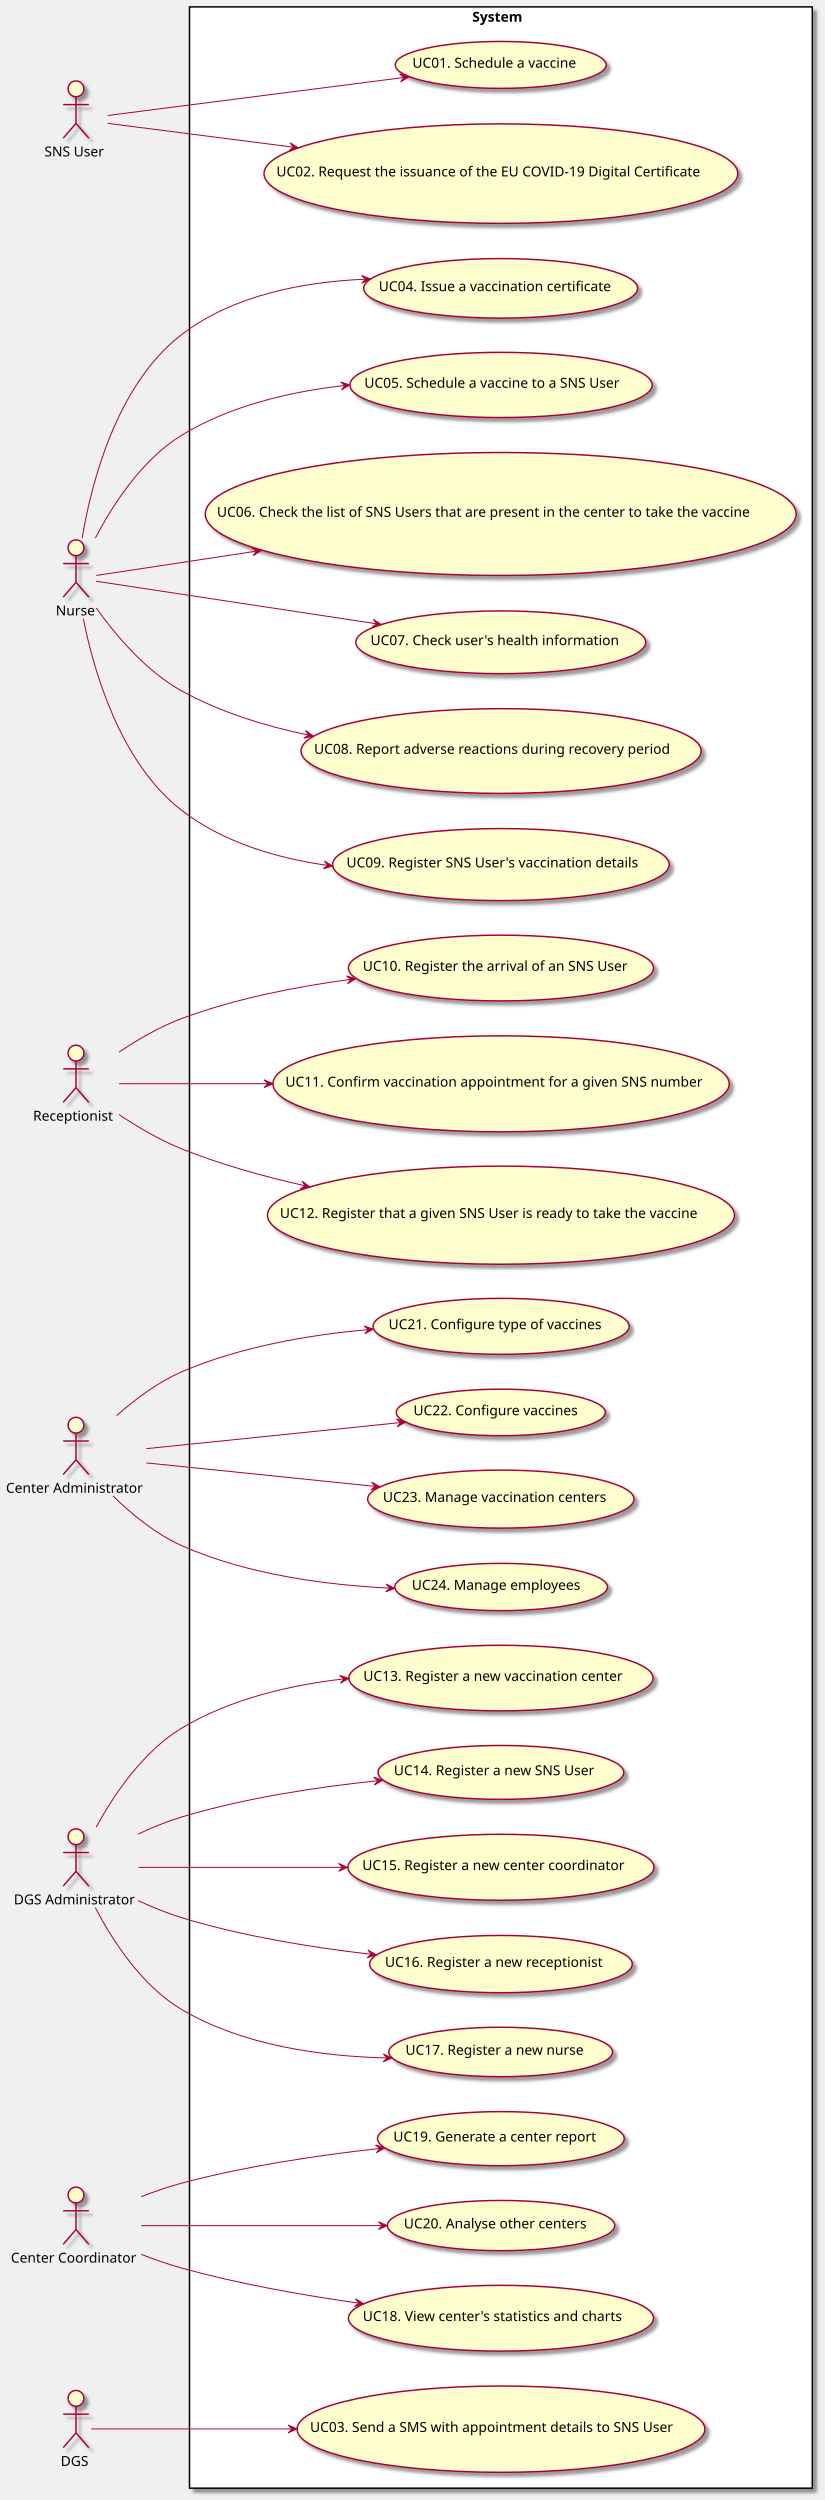
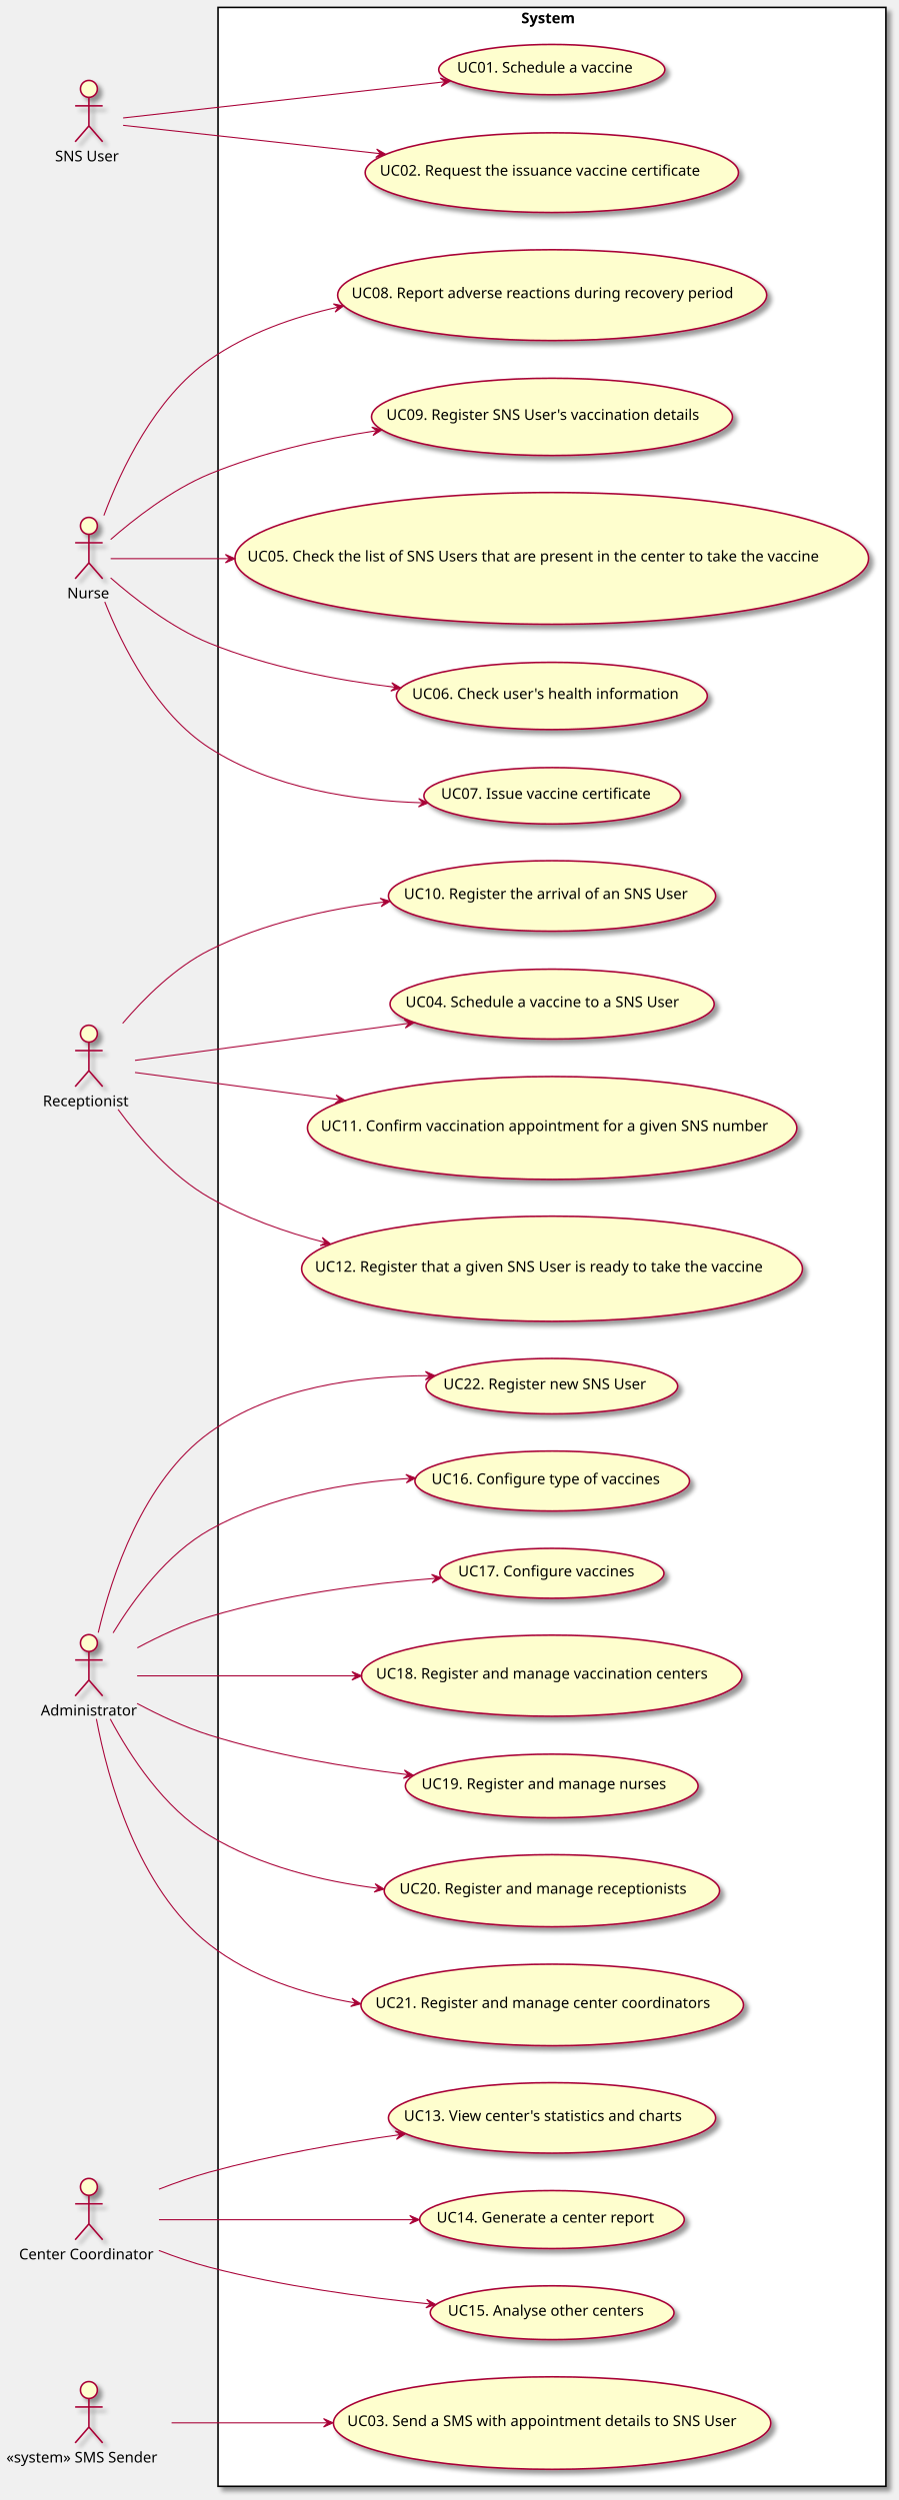
- <svg xmlns="http://www.w3.org/2000/svg" contentScriptType="application/ecmascript" contentStyleType="text/css" height="2533px" preserveAspectRatio="none" style="width:835px;height:2533px;background:#FFFFFF;" version="1.1" viewBox="0 0 835 2533" width="835px" zoomAndPan="magnify">
+ <svg xmlns="http://www.w3.org/2000/svg" contentScriptType="application/ecmascript" contentStyleType="text/css" height="2362px" preserveAspectRatio="none" style="width:849px;height:2362px;background:#FFFFFF;" version="1.1" viewBox="0 0 849 2362" width="849px" zoomAndPan="magnify">
  <defs>
-     <filter height="300%" id="f1qjn4g5yl85qk" width="300%" x="-1" y="-1">
+     <filter height="300%" id="f108m7e7cw5jof" width="300%" x="-1" y="-1">
      <feGaussianBlur result="blurOut" stdDeviation="2.0" />
      <feColorMatrix in="blurOut" result="blurOut2" type="matrix" values="0 0 0 0 0 0 0 0 0 0 0 0 0 0 0 0 0 0 .4 0" />
      <feOffset dx="4.0" dy="4.0" in="blurOut2" result="blurOut3" />
      <feBlend in="SourceGraphic" in2="blurOut3" mode="normal" />
    </filter>
  </defs>
  <g>
-     <rect fill="#FFFFFF" filter="url(#f1qjn4g5yl85qk)" height="2514" style="stroke:#000000;stroke-width:1.5;" width="631" x="192" y="7" />
-     <text fill="#000000" font-family="sans-serif" font-size="14" font-weight="bold" lengthAdjust="spacing" textLength="58" x="478.5" y="21.995">System</text>
-     <ellipse cx="507.328" cy="65.766" fill="#FEFECE" filter="url(#f1qjn4g5yl85qk)" rx="106.828" ry="23.765" style="stroke:#A80036;stroke-width:1.5;" />
-     <text fill="#000000" font-family="sans-serif" font-size="14" lengthAdjust="spacing" textLength="179" x="417.828" y="68.612">UC01. Schedule a vaccine</text>
-     <ellipse cx="507.528" cy="175.906" fill="#FEFECE" filter="url(#f1qjn4g5yl85qk)" rx="240.028" ry="50.406" style="stroke:#A80036;stroke-width:1.5;" />
-     <text fill="#000000" font-family="sans-serif" font-size="14" lengthAdjust="spacing" textLength="455" x="280.028" y="178.752">UC02. Request the issuance of the EU COVID-19 Digital Certificate</text>
-     <ellipse cx="507.618" cy="2461.224" fill="#FEFECE" filter="url(#f1qjn4g5yl85qk)" rx="206.618" ry="43.724" style="stroke:#A80036;stroke-width:1.5;" />
-     <text fill="#000000" font-family="sans-serif" font-size="14" lengthAdjust="spacing" textLength="387" x="314.118" y="2464.07">UC03. Send a SMS with appointment details to SNS User</text>
-     <ellipse cx="507.258" cy="292.152" fill="#FEFECE" filter="url(#f1qjn4g5yl85qk)" rx="138.758" ry="30.152" style="stroke:#A80036;stroke-width:1.5;" />
-     <text fill="#000000" font-family="sans-serif" font-size="14" lengthAdjust="spacing" textLength="247" x="383.758" y="294.998">UC04. Issue a vaccination certificate</text>
-     <ellipse cx="507.634" cy="390.027" fill="#FEFECE" filter="url(#f1qjn4g5yl85qk)" rx="153.134" ry="33.027" style="stroke:#A80036;stroke-width:1.5;" />
-     <text fill="#000000" font-family="sans-serif" font-size="14" lengthAdjust="spacing" textLength="277" x="369.134" y="392.873">UC05. Schedule a vaccine to a SNS User</text>
-     <ellipse cx="507.314" cy="520.763" fill="#FEFECE" filter="url(#f1qjn4g5yl85qk)" rx="299.314" ry="62.263" style="stroke:#A80036;stroke-width:1.5;" />
-     <text fill="#000000" font-family="sans-serif" font-size="14" lengthAdjust="spacing" textLength="575" x="219.814" y="523.61">UC06. Check the list of SNS Users that are present in the center to take the vaccine</text>
-     <ellipse cx="507.389" cy="650.778" fill="#FEFECE" filter="url(#f1qjn4g5yl85qk)" rx="146.889" ry="31.778" style="stroke:#A80036;stroke-width:1.5;" />
-     <text fill="#000000" font-family="sans-serif" font-size="14" lengthAdjust="spacing" textLength="264" x="375.389" y="653.624">UC07. Check user's health information</text>
-     <ellipse cx="507.7" cy="760.94" fill="#FEFECE" filter="url(#f1qjn4g5yl85qk)" rx="202.7" ry="42.94" style="stroke:#A80036;stroke-width:1.5;" />
-     <text fill="#000000" font-family="sans-serif" font-size="14" lengthAdjust="spacing" textLength="379" x="318.2" y="763.787">UC08. Report adverse reactions during recovery period</text>
-     <ellipse cx="507.53" cy="876.006" fill="#FEFECE" filter="url(#f1qjn4g5yl85qk)" rx="170.53" ry="36.506" style="stroke:#A80036;stroke-width:1.5;" />
-     <text fill="#000000" font-family="sans-serif" font-size="14" lengthAdjust="spacing" textLength="313" x="351.03" y="878.853">UC09. Register SNS User's vaccination details</text>
-     <ellipse cx="507.578" cy="980.816" fill="#FEFECE" filter="url(#f1qjn4g5yl85qk)" rx="154.578" ry="33.316" style="stroke:#A80036;stroke-width:1.5;" />
-     <text fill="#000000" font-family="sans-serif" font-size="14" lengthAdjust="spacing" textLength="280" x="367.578" y="983.662">UC10. Register the arrival of an SNS User</text>
-     <ellipse cx="507.667" cy="1098.133" fill="#FEFECE" filter="url(#f1qjn4g5yl85qk)" rx="231.167" ry="48.633" style="stroke:#A80036;stroke-width:1.5;" />
-     <text fill="#000000" font-family="sans-serif" font-size="14" lengthAdjust="spacing" textLength="437" x="289.167" y="1100.98">UC11. Confirm vaccination appointment for a given SNS number</text>
-     <ellipse cx="507.581" cy="1231.216" fill="#FEFECE" filter="url(#f1qjn4g5yl85qk)" rx="236.581" ry="49.716" style="stroke:#A80036;stroke-width:1.5;" />
-     <text fill="#000000" font-family="sans-serif" font-size="14" lengthAdjust="spacing" textLength="448" x="283.581" y="1234.063">UC12. Register that a given SNS User is ready to take the vaccine</text>
-     <ellipse cx="507.597" cy="1700.219" fill="#FEFECE" filter="url(#f1qjn4g5yl85qk)" rx="154.097" ry="33.219" style="stroke:#A80036;stroke-width:1.5;" />
-     <text fill="#000000" font-family="sans-serif" font-size="14" lengthAdjust="spacing" textLength="279" x="368.097" y="1703.066">UC13. Register a new vaccination center</text>
-     <ellipse cx="507.533" cy="1795.806" fill="#FEFECE" filter="url(#f1qjn4g5yl85qk)" rx="124.533" ry="27.306" style="stroke:#A80036;stroke-width:1.5;" />
-     <text fill="#000000" font-family="sans-serif" font-size="14" lengthAdjust="spacing" textLength="217" x="399.033" y="1798.653">UC14. Register a new SNS User</text>
-     <ellipse cx="507.56" cy="1891.912" fill="#FEFECE" filter="url(#f1qjn4g5yl85qk)" rx="155.06" ry="33.412" style="stroke:#A80036;stroke-width:1.5;" />
-     <text fill="#000000" font-family="sans-serif" font-size="14" lengthAdjust="spacing" textLength="281" x="367.06" y="1894.759">UC15. Register a new center coordinator</text>
-     <ellipse cx="507.547" cy="1990.009" fill="#FEFECE" filter="url(#f1qjn4g5yl85qk)" rx="133.047" ry="29.009" style="stroke:#A80036;stroke-width:1.5;" />
-     <text fill="#000000" font-family="sans-serif" font-size="14" lengthAdjust="spacing" textLength="235" x="390.047" y="1992.856">UC16. Register a new receptionist</text>
-     <ellipse cx="507.3" cy="2079.06" fill="#FEFECE" filter="url(#f1qjn4g5yl85qk)" rx="113.3" ry="25.06" style="stroke:#A80036;stroke-width:1.5;" />
-     <text fill="#000000" font-family="sans-serif" font-size="14" lengthAdjust="spacing" textLength="193" x="410.8" y="2081.907">UC17. Register a new nurse</text>
-     <ellipse cx="507.578" cy="2348.816" fill="#FEFECE" filter="url(#f1qjn4g5yl85qk)" rx="154.578" ry="33.316" style="stroke:#A80036;stroke-width:1.5;" />
-     <text fill="#000000" font-family="sans-serif" font-size="14" lengthAdjust="spacing" textLength="280" x="367.578" y="2351.662">UC18. View center's statistics and charts</text>
-     <ellipse cx="507.504" cy="2166.901" fill="#FEFECE" filter="url(#f1qjn4g5yl85qk)" rx="125.004" ry="27.401" style="stroke:#A80036;stroke-width:1.5;" />
-     <text fill="#000000" font-family="sans-serif" font-size="14" lengthAdjust="spacing" textLength="218" x="398.504" y="2169.747">UC19. Generate a center report</text>
-     <ellipse cx="507.661" cy="2254.932" fill="#FEFECE" filter="url(#f1qjn4g5yl85qk)" rx="115.161" ry="25.432" style="stroke:#A80036;stroke-width:1.5;" />
-     <text fill="#000000" font-family="sans-serif" font-size="14" lengthAdjust="spacing" textLength="197" x="409.161" y="2257.779">UC20. Analyse other centers</text>
-     <ellipse cx="507.728" cy="1343.846" fill="#FEFECE" filter="url(#f1qjn4g5yl85qk)" rx="129.728" ry="28.346" style="stroke:#A80036;stroke-width:1.5;" />
-     <text fill="#000000" font-family="sans-serif" font-size="14" lengthAdjust="spacing" textLength="228" x="393.728" y="1346.692">UC21. Configure type of vaccines</text>
-     <ellipse cx="507.409" cy="1431.082" fill="#FEFECE" filter="url(#f1qjn4g5yl85qk)" rx="105.909" ry="23.582" style="stroke:#A80036;stroke-width:1.5;" />
-     <text fill="#000000" font-family="sans-serif" font-size="14" lengthAdjust="spacing" textLength="177" x="418.909" y="1433.928">UC22. Configure vaccines</text>
-     <ellipse cx="507.448" cy="1518.889" fill="#FEFECE" filter="url(#f1qjn4g5yl85qk)" rx="134.948" ry="29.39" style="stroke:#A80036;stroke-width:1.5;" />
-     <text fill="#000000" font-family="sans-serif" font-size="14" lengthAdjust="spacing" textLength="239" x="387.948" y="1521.736">UC23. Manage vaccination centers</text>
-     <ellipse cx="507.748" cy="1607.95" fill="#FEFECE" filter="url(#f1qjn4g5yl85qk)" rx="107.748" ry="23.95" style="stroke:#A80036;stroke-width:1.5;" />
-     <text fill="#000000" font-family="sans-serif" font-size="14" lengthAdjust="spacing" textLength="181" x="417.248" y="1610.796">UC24. Manage employees</text>
-     <ellipse cx="77" cy="90" fill="#FEFECE" filter="url(#f1qjn4g5yl85qk)" rx="8" ry="8" style="stroke:#A80036;stroke-width:1.5;" />
-     <path d="M77,98 L77,125 M64,106 L90,106 M77,125 L64,140 M77,125 L90,140 " fill="none" filter="url(#f1qjn4g5yl85qk)" style="stroke:#A80036;stroke-width:1.5;" />
-     <text fill="#000000" font-family="sans-serif" font-size="14" lengthAdjust="spacing" textLength="64" x="45" y="158.495">SNS User</text>
-     <ellipse cx="77" cy="555" fill="#FEFECE" filter="url(#f1qjn4g5yl85qk)" rx="8" ry="8" style="stroke:#A80036;stroke-width:1.5;" />
-     <path d="M77,563 L77,590 M64,571 L90,571 M77,590 L64,605 M77,590 L90,605 " fill="none" filter="url(#f1qjn4g5yl85qk)" style="stroke:#A80036;stroke-width:1.5;" />
-     <text fill="#000000" font-family="sans-serif" font-size="14" lengthAdjust="spacing" textLength="41" x="56.5" y="623.495">Nurse</text>
-     <ellipse cx="77" cy="1067" fill="#FEFECE" filter="url(#f1qjn4g5yl85qk)" rx="8" ry="8" style="stroke:#A80036;stroke-width:1.5;" />
-     <path d="M77,1075 L77,1102 M64,1083 L90,1083 M77,1102 L64,1117 M77,1102 L90,1117 " fill="none" filter="url(#f1qjn4g5yl85qk)" style="stroke:#A80036;stroke-width:1.5;" />
-     <text fill="#000000" font-family="sans-serif" font-size="14" lengthAdjust="spacing" textLength="87" x="33.5" y="1135.495">Receptionist</text>
-     <ellipse cx="77" cy="1444" fill="#FEFECE" filter="url(#f1qjn4g5yl85qk)" rx="8" ry="8" style="stroke:#A80036;stroke-width:1.5;" />
-     <path d="M77,1452 L77,1479 M64,1460 L90,1460 M77,1479 L64,1494 M77,1479 L90,1494 " fill="none" filter="url(#f1qjn4g5yl85qk)" style="stroke:#A80036;stroke-width:1.5;" />
-     <text fill="#000000" font-family="sans-serif" font-size="14" lengthAdjust="spacing" textLength="142" x="6" y="1512.495">Center Administrator</text>
-     <ellipse cx="77" cy="1861" fill="#FEFECE" filter="url(#f1qjn4g5yl85qk)" rx="8" ry="8" style="stroke:#A80036;stroke-width:1.5;" />
-     <path d="M77,1869 L77,1896 M64,1877 L90,1877 M77,1896 L64,1911 M77,1896 L90,1911 " fill="none" filter="url(#f1qjn4g5yl85qk)" style="stroke:#A80036;stroke-width:1.5;" />
-     <text fill="#000000" font-family="sans-serif" font-size="14" lengthAdjust="spacing" textLength="126" x="14" y="1929.495">DGS Administrator</text>
-     <ellipse cx="77" cy="2224" fill="#FEFECE" filter="url(#f1qjn4g5yl85qk)" rx="8" ry="8" style="stroke:#A80036;stroke-width:1.5;" />
-     <path d="M77,2232 L77,2259 M64,2240 L90,2240 M77,2259 L64,2274 M77,2259 L90,2274 " fill="none" filter="url(#f1qjn4g5yl85qk)" style="stroke:#A80036;stroke-width:1.5;" />
-     <text fill="#000000" font-family="sans-serif" font-size="14" lengthAdjust="spacing" textLength="132" x="11" y="2292.495">Center Coordinator</text>
-     <ellipse cx="77" cy="2430" fill="#FEFECE" filter="url(#f1qjn4g5yl85qk)" rx="8" ry="8" style="stroke:#A80036;stroke-width:1.5;" />
-     <path d="M77,2438 L77,2465 M64,2446 L90,2446 M77,2465 L64,2480 M77,2465 L90,2480 " fill="none" filter="url(#f1qjn4g5yl85qk)" style="stroke:#A80036;stroke-width:1.5;" />
-     <text fill="#000000" font-family="sans-serif" font-size="14" lengthAdjust="spacing" textLength="31" x="61.5" y="2498.495">DGS</text>
-     <path d="M109.16,117 C171.31,109.02 312.98,90.84 409.23,78.49 " fill="none" id="user-to-UC01" style="stroke:#A80036;stroke-width:1.0;" />
-     <polygon fill="#A80036" points="414.35,77.83,404.918,74.994,409.39,78.459,405.925,82.93,414.35,77.83" style="stroke:#A80036;stroke-width:1.0;" />
-     <path d="M109.16,125 C149.6,130.19 223.69,139.7 297.03,149.11 " fill="none" id="user-to-UC02" style="stroke:#A80036;stroke-width:1.0;" />
-     <polygon fill="#A80036" points="302.31,149.79,293.885,144.69,297.35,149.161,292.878,152.626,302.31,149.79" style="stroke:#A80036;stroke-width:1.0;" />
-     <path d="M92.5,2461 C125.76,2461 211.18,2461 295.85,2461 " fill="none" id="dgs-to-UC03" style="stroke:#A80036;stroke-width:1.0;" />
-     <polygon fill="#A80036" points="300.91,2461,291.91,2457,295.91,2461,291.91,2465,300.91,2461" style="stroke:#A80036;stroke-width:1.0;" />
-     <path d="M83.18,545.28 C92.61,489.25 118.13,389.6 184,339 C236.26,298.85 307.73,285.51 370.1,282.89 " fill="none" id="nurse-to-UC04" style="stroke:#A80036;stroke-width:1.0;" />
-     <polygon fill="#A80036" points="375.34,282.69,366.198,279.027,370.343,282.876,366.495,287.021,375.34,282.69" style="stroke:#A80036;stroke-width:1.0;" />
-     <path d="M96.59,545.22 C114.16,511.58 143.81,465.54 184,441 C233.08,411.03 293.89,396.81 349.45,390.55 " fill="none" id="nurse-to-UC05" style="stroke:#A80036;stroke-width:1.0;" />
-     <polygon fill="#A80036" points="354.46,390.01,345.079,387.011,349.49,390.553,345.947,394.963,354.46,390.01" style="stroke:#A80036;stroke-width:1.0;" />
-     <path d="M97.53,583.04 C128.32,578.37 191.69,568.75 259.54,558.46 " fill="none" id="nurse-to-UC06" style="stroke:#A80036;stroke-width:1.0;" />
-     <polygon fill="#A80036" points="264.85,557.66,255.348,555.069,259.908,558.417,256.559,562.977,264.85,557.66" style="stroke:#A80036;stroke-width:1.0;" />
-     <path d="M97.53,588.96 C146.95,596.46 280.29,616.69 381.39,632.02 " fill="none" id="nurse-to-UC07" style="stroke:#A80036;stroke-width:1.0;" />
-     <polygon fill="#A80036" points="386.48,632.79,378.174,627.497,381.536,632.047,376.986,635.408,386.48,632.79" style="stroke:#A80036;stroke-width:1.0;" />
-     <path d="M97.54,616.04 C116.4,642.48 147.44,679.82 184,700 C223.03,721.54 268.32,735.62 312.41,744.77 " fill="none" id="nurse-to-UC08" style="stroke:#A80036;stroke-width:1.0;" />
-     <polygon fill="#A80036" points="317.5,745.81,309.482,740.091,312.601,744.81,307.882,747.93,317.5,745.81" style="stroke:#A80036;stroke-width:1.0;" />
-     <path d="M84.42,626.85 C95.1,680.35 121.85,772.97 184,821 C225.9,853.39 280.06,869.48 332,876.85 " fill="none" id="nurse-to-UC09" style="stroke:#A80036;stroke-width:1.0;" />
-     <polygon fill="#A80036" points="337.01,877.53,328.643,872.335,332.057,876.845,327.547,880.259,337.01,877.53" style="stroke:#A80036;stroke-width:1.0;" />
-     <path d="M120.56,1066.04 C139.15,1053.57 161.76,1040.29 184,1032 C238.14,1011.82 300.29,999.62 355.49,992.25 " fill="none" id="recept-to-UC10" style="stroke:#A80036;stroke-width:1.0;" />
-     <polygon fill="#A80036" points="360.47,991.6,351.022,988.817,355.513,992.257,352.074,996.748,360.47,991.6" style="stroke:#A80036;stroke-width:1.0;" />
-     <path d="M120.65,1098 C157.28,1098 213.22,1098 271.23,1098 " fill="none" id="recept-to-UC11" style="stroke:#A80036;stroke-width:1.0;" />
-     <polygon fill="#A80036" points="276.49,1098,267.49,1094,271.49,1098,267.49,1102,276.49,1098" style="stroke:#A80036;stroke-width:1.0;" />
-     <path d="M120.5,1129.27 C139.18,1141.7 161.86,1155.14 184,1164 C223.28,1179.73 266.8,1191.96 308.82,1201.41 " fill="none" id="recept-to-UC12" style="stroke:#A80036;stroke-width:1.0;" />
-     <polygon fill="#A80036" points="313.93,1202.55,306.012,1196.693,309.049,1201.465,304.277,1204.502,313.93,1202.55" style="stroke:#A80036;stroke-width:1.0;" />
-     <path d="M97.4,1851.35 C115.21,1818.72 144.77,1774.6 184,1751 C232.92,1721.58 293.26,1707.41 348.47,1701.05 " fill="none" id="dgsadmin-to-UC13" style="stroke:#A80036;stroke-width:1.0;" />
-     <polygon fill="#A80036" points="353.45,1700.5,344.06,1697.527,348.481,1701.057,344.952,1705.477,353.45,1700.5" style="stroke:#A80036;stroke-width:1.0;" />
-     <path d="M140.05,1858.21 C154.17,1851.64 169.34,1845.43 184,1841 C248.08,1821.63 321.89,1810.55 382.71,1804.24 " fill="none" id="dgsadmin-to-UC14" style="stroke:#A80036;stroke-width:1.0;" />
-     <polygon fill="#A80036" points="387.81,1803.72,378.447,1800.665,382.836,1804.233,379.268,1808.622,387.81,1803.72" style="stroke:#A80036;stroke-width:1.0;" />
-     <path d="M140.31,1892 C194.37,1892 275.02,1892 346.89,1892 " fill="none" id="dgsadmin-to-UC15" style="stroke:#A80036;stroke-width:1.0;" />
-     <polygon fill="#A80036" points="352.05,1892,343.05,1888,347.05,1892,343.05,1896,352.05,1892" style="stroke:#A80036;stroke-width:1.0;" />
-     <path d="M140.07,1925.72 C154.19,1932.29 169.35,1938.52 184,1943 C245.84,1961.9 316.74,1973.29 376.29,1980.11 " fill="none" id="dgsadmin-to-UC16" style="stroke:#A80036;stroke-width:1.0;" />
-     <polygon fill="#A80036" points="381.28,1980.68,372.783,1975.7,376.311,1980.122,371.89,1983.65,381.28,1980.68" style="stroke:#A80036;stroke-width:1.0;" />
-     <path d="M96.51,1932.75 C114.03,1966.32 143.66,2012.13 184,2036 C246.3,2072.87 327.05,2083.6 392.16,2085.12 " fill="none" id="dgsadmin-to-UC17" style="stroke:#A80036;stroke-width:1.0;" />
-     <polygon fill="#A80036" points="397.22,2085.22,388.302,2081.04,392.221,2085.12,388.142,2089.039,397.22,2085.22" style="stroke:#A80036;stroke-width:1.0;" />
-     <path d="M143.06,2284.11 C156.41,2289.31 170.51,2294.25 184,2298 C241.79,2314.06 306.9,2325.56 363.4,2333.52 " fill="none" id="coordinator-to-UC18" style="stroke:#A80036;stroke-width:1.0;" />
-     <polygon fill="#A80036" points="368.5,2334.23,360.15,2329.008,363.549,2333.529,359.028,2336.928,368.5,2334.23" style="stroke:#A80036;stroke-width:1.0;" />
-     <path d="M143.01,2225.7 C156.36,2220.52 170.48,2215.63 184,2212 C249.19,2194.52 323.72,2183.55 384.7,2176.83 " fill="none" id="coordinator-to-UC19" style="stroke:#A80036;stroke-width:1.0;" />
-     <polygon fill="#A80036" points="389.81,2176.27,380.429,2173.271,384.839,2176.813,381.297,2181.223,389.81,2176.27" style="stroke:#A80036;stroke-width:1.0;" />
-     <path d="M143.08,2255 C207.68,2255 308.21,2255 387.18,2255 " fill="none" id="coordinator-to-UC20" style="stroke:#A80036;stroke-width:1.0;" />
-     <polygon fill="#A80036" points="392.35,2255,383.35,2251,387.35,2255,383.35,2259,392.35,2255" style="stroke:#A80036;stroke-width:1.0;" />
-     <path d="M118.12,1434.32 C136.65,1417.93 159.87,1400.45 184,1390 C243.06,1364.42 313.34,1352.49 373.19,1347.13 " fill="none" id="cadmin-to-UC21" style="stroke:#A80036;stroke-width:1.0;" />
-     <polygon fill="#A80036" points="378.22,1346.69,368.901,1343.502,373.24,1347.132,369.609,1351.471,378.22,1346.69" style="stroke:#A80036;stroke-width:1.0;" />
-     <path d="M148.28,1467.78 C218.33,1460.59 326.59,1449.47 405.77,1441.34 " fill="none" id="cadmin-to-UC22" style="stroke:#A80036;stroke-width:1.0;" />
-     <polygon fill="#A80036" points="410.94,1440.81,401.585,1437.731,405.965,1441.31,402.385,1445.691,410.94,1440.81" style="stroke:#A80036;stroke-width:1.0;" />
-     <path d="M148.28,1482.22 C210.88,1488.64 304.01,1498.21 379.62,1505.97 " fill="none" id="cadmin-to-UC23" style="stroke:#A80036;stroke-width:1.0;" />
-     <polygon fill="#A80036" points="385.03,1506.53,376.489,1501.625,380.057,1506.015,375.666,1509.583,385.03,1506.53" style="stroke:#A80036;stroke-width:1.0;" />
-     <path d="M114.41,1515.66 C133.3,1534.1 157.86,1554.34 184,1566 C249.96,1595.41 330.51,1605.92 394.61,1609.07 " fill="none" id="cadmin-to-UC24" style="stroke:#A80036;stroke-width:1.0;" />
-     <polygon fill="#A80036" points="399.98,1609.32,391.173,1604.912,394.985,1609.091,390.806,1612.904,399.98,1609.32" style="stroke:#A80036;stroke-width:1.0;" />
+     <rect fill="#FFFFFF" filter="url(#f108m7e7cw5jof)" height="2343" style="stroke:#000000;stroke-width:1.5;" width="631" x="206" y="7" />
+     <text fill="#000000" font-family="sans-serif" font-size="14" font-weight="bold" lengthAdjust="spacing" textLength="58" x="492.5" y="21.995">System</text>
+     <ellipse cx="521.328" cy="65.766" fill="#FEFECE" filter="url(#f108m7e7cw5jof)" rx="106.828" ry="23.765" style="stroke:#A80036;stroke-width:1.5;" />
+     <text fill="#000000" font-family="sans-serif" font-size="14" lengthAdjust="spacing" textLength="179" x="431.828" y="68.612">UC01. Schedule a vaccine</text>
+     <ellipse cx="521.356" cy="163.171" fill="#FEFECE" filter="url(#f108m7e7cw5jof)" rx="176.356" ry="37.671" style="stroke:#A80036;stroke-width:1.5;" />
+     <text fill="#000000" font-family="sans-serif" font-size="14" lengthAdjust="spacing" textLength="325" x="358.856" y="166.018">UC02. Request the issuance vaccine certificate</text>
+     <ellipse cx="521.618" cy="2290.224" fill="#FEFECE" filter="url(#f108m7e7cw5jof)" rx="206.618" ry="43.724" style="stroke:#A80036;stroke-width:1.5;" />
+     <text fill="#000000" font-family="sans-serif" font-size="14" lengthAdjust="spacing" textLength="387" x="328.118" y="2293.07">UC03. Send a SMS with appointment details to SNS User</text>
+     <ellipse cx="521.634" cy="949.027" fill="#FEFECE" filter="url(#f108m7e7cw5jof)" rx="153.134" ry="33.027" style="stroke:#A80036;stroke-width:1.5;" />
+     <text fill="#000000" font-family="sans-serif" font-size="14" lengthAdjust="spacing" textLength="277" x="383.134" y="951.874">UC04. Schedule a vaccine to a SNS User</text>
+     <ellipse cx="521.314" cy="527.763" fill="#FEFECE" filter="url(#f108m7e7cw5jof)" rx="299.314" ry="62.263" style="stroke:#A80036;stroke-width:1.5;" />
+     <text fill="#000000" font-family="sans-serif" font-size="14" lengthAdjust="spacing" textLength="575" x="233.814" y="530.61">UC05. Check the list of SNS Users that are present in the center to take the vaccine</text>
+     <ellipse cx="521.389" cy="657.778" fill="#FEFECE" filter="url(#f108m7e7cw5jof)" rx="146.889" ry="31.778" style="stroke:#A80036;stroke-width:1.5;" />
+     <text fill="#000000" font-family="sans-serif" font-size="14" lengthAdjust="spacing" textLength="264" x="389.389" y="660.624">UC06. Check user's health information</text>
+     <ellipse cx="521.741" cy="752.148" fill="#FEFECE" filter="url(#f108m7e7cw5jof)" rx="121.241" ry="26.648" style="stroke:#A80036;stroke-width:1.5;" />
+     <text fill="#000000" font-family="sans-serif" font-size="14" lengthAdjust="spacing" textLength="210" x="416.741" y="754.995">UC07. Issue vaccine certificate</text>
+     <ellipse cx="521.7" cy="278.94" fill="#FEFECE" filter="url(#f108m7e7cw5jof)" rx="202.7" ry="42.94" style="stroke:#A80036;stroke-width:1.5;" />
+     <text fill="#000000" font-family="sans-serif" font-size="14" lengthAdjust="spacing" textLength="379" x="332.2" y="281.787">UC08. Report adverse reactions during recovery period</text>
+     <ellipse cx="521.53" cy="394.006" fill="#FEFECE" filter="url(#f108m7e7cw5jof)" rx="170.53" ry="36.506" style="stroke:#A80036;stroke-width:1.5;" />
+     <text fill="#000000" font-family="sans-serif" font-size="14" lengthAdjust="spacing" textLength="313" x="365.03" y="396.853">UC09. Register SNS User's vaccination details</text>
+     <ellipse cx="521.578" cy="846.816" fill="#FEFECE" filter="url(#f108m7e7cw5jof)" rx="154.578" ry="33.316" style="stroke:#A80036;stroke-width:1.5;" />
+     <text fill="#000000" font-family="sans-serif" font-size="14" lengthAdjust="spacing" textLength="280" x="381.578" y="849.662">UC10. Register the arrival of an SNS User</text>
+     <ellipse cx="521.667" cy="1066.133" fill="#FEFECE" filter="url(#f108m7e7cw5jof)" rx="231.167" ry="48.633" style="stroke:#A80036;stroke-width:1.5;" />
+     <text fill="#000000" font-family="sans-serif" font-size="14" lengthAdjust="spacing" textLength="437" x="303.167" y="1068.98">UC11. Confirm vaccination appointment for a given SNS number</text>
+     <ellipse cx="521.581" cy="1199.216" fill="#FEFECE" filter="url(#f108m7e7cw5jof)" rx="236.581" ry="49.716" style="stroke:#A80036;stroke-width:1.5;" />
+     <text fill="#000000" font-family="sans-serif" font-size="14" lengthAdjust="spacing" textLength="448" x="297.581" y="1202.063">UC12. Register that a given SNS User is ready to take the vaccine</text>
+     <ellipse cx="521.578" cy="2001.816" fill="#FEFECE" filter="url(#f108m7e7cw5jof)" rx="154.578" ry="33.316" style="stroke:#A80036;stroke-width:1.5;" />
+     <text fill="#000000" font-family="sans-serif" font-size="14" lengthAdjust="spacing" textLength="280" x="381.578" y="2004.662">UC13. View center's statistics and charts</text>
+     <ellipse cx="521.504" cy="2097.901" fill="#FEFECE" filter="url(#f108m7e7cw5jof)" rx="125.004" ry="27.401" style="stroke:#A80036;stroke-width:1.5;" />
+     <text fill="#000000" font-family="sans-serif" font-size="14" lengthAdjust="spacing" textLength="218" x="412.504" y="2100.747">UC14. Generate a center report</text>
+     <ellipse cx="521.661" cy="2185.932" fill="#FEFECE" filter="url(#f108m7e7cw5jof)" rx="115.161" ry="25.432" style="stroke:#A80036;stroke-width:1.5;" />
+     <text fill="#000000" font-family="sans-serif" font-size="14" lengthAdjust="spacing" textLength="197" x="423.161" y="2188.779">UC15. Analyse other centers</text>
+     <ellipse cx="521.728" cy="1399.846" fill="#FEFECE" filter="url(#f108m7e7cw5jof)" rx="129.728" ry="28.346" style="stroke:#A80036;stroke-width:1.5;" />
+     <text fill="#000000" font-family="sans-serif" font-size="14" lengthAdjust="spacing" textLength="228" x="407.728" y="1402.692">UC16. Configure type of vaccines</text>
+     <ellipse cx="521.409" cy="1487.082" fill="#FEFECE" filter="url(#f108m7e7cw5jof)" rx="105.909" ry="23.582" style="stroke:#A80036;stroke-width:1.5;" />
+     <text fill="#000000" font-family="sans-serif" font-size="14" lengthAdjust="spacing" textLength="177" x="432.909" y="1489.928">UC17. Configure vaccines</text>
+     <ellipse cx="521.26" cy="1583.852" fill="#FEFECE" filter="url(#f108m7e7cw5jof)" rx="179.76" ry="38.352" style="stroke:#A80036;stroke-width:1.5;" />
+     <text fill="#000000" font-family="sans-serif" font-size="14" lengthAdjust="spacing" textLength="332" x="355.26" y="1586.699">UC18. Register and manage vaccination centers</text>
+     <ellipse cx="521.281" cy="1688.056" fill="#FEFECE" filter="url(#f108m7e7cw5jof)" rx="138.281" ry="30.056" style="stroke:#A80036;stroke-width:1.5;" />
+     <text fill="#000000" font-family="sans-serif" font-size="14" lengthAdjust="spacing" textLength="246" x="398.281" y="1690.903">UC19. Register and manage nurses</text>
+     <ellipse cx="521.435" cy="1787.087" fill="#FEFECE" filter="url(#f108m7e7cw5jof)" rx="158.435" ry="34.087" style="stroke:#A80036;stroke-width:1.5;" />
+     <text fill="#000000" font-family="sans-serif" font-size="14" lengthAdjust="spacing" textLength="288" x="377.435" y="1789.934">UC20. Register and manage receptionists</text>
+     <ellipse cx="521.733" cy="1895.046" fill="#FEFECE" filter="url(#f108m7e7cw5jof)" rx="180.733" ry="38.547" style="stroke:#A80036;stroke-width:1.5;" />
+     <text fill="#000000" font-family="sans-serif" font-size="14" lengthAdjust="spacing" textLength="334" x="354.733" y="1897.893">UC21. Register and manage center coordinators</text>
+     <ellipse cx="521.397" cy="1310.179" fill="#FEFECE" filter="url(#f108m7e7cw5jof)" rx="118.897" ry="26.18" style="stroke:#A80036;stroke-width:1.5;" />
+     <text fill="#000000" font-family="sans-serif" font-size="14" lengthAdjust="spacing" textLength="205" x="418.897" y="1313.026">UC22. Register new SNS User</text>
+     <ellipse cx="84" cy="84" fill="#FEFECE" filter="url(#f108m7e7cw5jof)" rx="8" ry="8" style="stroke:#A80036;stroke-width:1.5;" />
+     <path d="M84,92 L84,119 M71,100 L97,100 M84,119 L71,134 M84,119 L97,134 " fill="none" filter="url(#f108m7e7cw5jof)" style="stroke:#A80036;stroke-width:1.5;" />
+     <text fill="#000000" font-family="sans-serif" font-size="14" lengthAdjust="spacing" textLength="64" x="52" y="152.495">SNS User</text>
+     <ellipse cx="84" cy="497" fill="#FEFECE" filter="url(#f108m7e7cw5jof)" rx="8" ry="8" style="stroke:#A80036;stroke-width:1.5;" />
+     <path d="M84,505 L84,532 M71,513 L97,513 M84,532 L71,547 M84,532 L97,547 " fill="none" filter="url(#f108m7e7cw5jof)" style="stroke:#A80036;stroke-width:1.5;" />
+     <text fill="#000000" font-family="sans-serif" font-size="14" lengthAdjust="spacing" textLength="41" x="63.5" y="565.495">Nurse</text>
+     <ellipse cx="84" cy="977" fill="#FEFECE" filter="url(#f108m7e7cw5jof)" rx="8" ry="8" style="stroke:#A80036;stroke-width:1.5;" />
+     <path d="M84,985 L84,1012 M71,993 L97,993 M84,1012 L71,1027 M84,1012 L97,1027 " fill="none" filter="url(#f108m7e7cw5jof)" style="stroke:#A80036;stroke-width:1.5;" />
+     <text fill="#000000" font-family="sans-serif" font-size="14" lengthAdjust="spacing" textLength="87" x="40.5" y="1045.495">Receptionist</text>
+     <ellipse cx="84" cy="1553" fill="#FEFECE" filter="url(#f108m7e7cw5jof)" rx="8" ry="8" style="stroke:#A80036;stroke-width:1.5;" />
+     <path d="M84,1561 L84,1588 M71,1569 L97,1569 M84,1588 L71,1603 M84,1588 L97,1603 " fill="none" filter="url(#f108m7e7cw5jof)" style="stroke:#A80036;stroke-width:1.5;" />
+     <text fill="#000000" font-family="sans-serif" font-size="14" lengthAdjust="spacing" textLength="91" x="38.5" y="1621.495">Administrator</text>
+     <ellipse cx="84" cy="2067" fill="#FEFECE" filter="url(#f108m7e7cw5jof)" rx="8" ry="8" style="stroke:#A80036;stroke-width:1.5;" />
+     <path d="M84,2075 L84,2102 M71,2083 L97,2083 M84,2102 L71,2117 M84,2102 L97,2117 " fill="none" filter="url(#f108m7e7cw5jof)" style="stroke:#A80036;stroke-width:1.5;" />
+     <text fill="#000000" font-family="sans-serif" font-size="14" lengthAdjust="spacing" textLength="132" x="18" y="2135.495">Center Coordinator</text>
+     <ellipse cx="84" cy="2259" fill="#FEFECE" filter="url(#f108m7e7cw5jof)" rx="8" ry="8" style="stroke:#A80036;stroke-width:1.5;" />
+     <path d="M84,2267 L84,2294 M71,2275 L97,2275 M84,2294 L71,2309 M84,2294 L97,2309 " fill="none" filter="url(#f108m7e7cw5jof)" style="stroke:#A80036;stroke-width:1.5;" />
+     <text fill="#000000" font-family="sans-serif" font-size="14" lengthAdjust="spacing" textLength="156" x="6" y="2327.495">«system» SMS Sender</text>
+     <path d="M116.32,111.48 C178.97,104.43 322.12,88.32 420.09,77.3 " fill="none" id="user-to-UC01" style="stroke:#A80036;stroke-width:1.0;" />
+     <polygon fill="#A80036" points="425.31,76.71,415.921,73.737,420.341,77.267,416.812,81.688,425.31,76.71" style="stroke:#A80036;stroke-width:1.0;" />
+     <path d="M116.32,118.45 C166.9,124.03 269.94,135.38 359.32,145.24 " fill="none" id="user-to-UC02" style="stroke:#A80036;stroke-width:1.0;" />
+     <polygon fill="#A80036" points="364.38,145.79,355.869,140.834,359.41,145.246,354.998,148.786,364.38,145.79" style="stroke:#A80036;stroke-width:1.0;" />
+     <path d="M162.11,2290 C203.52,2290 256.81,2290 309.56,2290 " fill="none" id="dgs-to-UC03" style="stroke:#A80036;stroke-width:1.0;" />
+     <polygon fill="#A80036" points="314.66,2290,305.66,2286,309.66,2290,305.66,2294,314.66,2290" style="stroke:#A80036;stroke-width:1.0;" />
+     <path d="M127.55,1002.24 C187,994.18 297.58,979.2 386.33,967.18 " fill="none" id="recept-to-UC04" style="stroke:#A80036;stroke-width:1.0;" />
+     <polygon fill="#A80036" points="391.34,966.5,381.885,963.744,386.385,967.171,382.958,971.672,391.34,966.5" style="stroke:#A80036;stroke-width:1.0;" />
+     <path d="M104.56,528 C127.59,528 168.84,528 216.7,528 " fill="none" id="nurse-to-UC05" style="stroke:#A80036;stroke-width:1.0;" />
+     <polygon fill="#A80036" points="221.95,528,212.95,524,216.95,528,212.95,532,221.95,528" style="stroke:#A80036;stroke-width:1.0;" />
+     <path d="M104.53,546.18 C125.8,564.88 161.69,593.29 198,608 C253.05,630.3 317.1,642.73 373.54,649.62 " fill="none" id="nurse-to-UC06" style="stroke:#A80036;stroke-width:1.0;" />
+     <polygon fill="#A80036" points="378.63,650.23,370.161,645.202,373.664,649.643,369.223,653.146,378.63,650.23" style="stroke:#A80036;stroke-width:1.0;" />
+     <path d="M98.98,568.84 C115.62,610.83 147.67,674.51 198,707 C257.14,745.17 335.04,756.86 399.46,758.79 " fill="none" id="nurse-to-UC07" style="stroke:#A80036;stroke-width:1.0;" />
+     <polygon fill="#A80036" points="404.46,758.92,395.566,754.69,399.462,758.792,395.36,762.687,404.46,758.92" style="stroke:#A80036;stroke-width:1.0;" />
+     <path d="M98.14,487.23 C114.4,443.63 146.44,375.91 198,340 C233.68,315.15 276.75,299.7 319.62,290.24 " fill="none" id="nurse-to-UC08" style="stroke:#A80036;stroke-width:1.0;" />
+     <polygon fill="#A80036" points="324.58,289.18,314.938,287.174,319.693,290.237,316.63,294.993,324.58,289.18" style="stroke:#A80036;stroke-width:1.0;" />
+     <path d="M104.56,509.91 C125.87,491.28 161.78,462.93 198,448 C247.32,427.67 303.88,414.99 355.73,407.08 " fill="none" id="nurse-to-UC09" style="stroke:#A80036;stroke-width:1.0;" />
+     <polygon fill="#A80036" points="360.73,406.33,351.236,403.712,355.786,407.073,352.424,411.623,360.73,406.33" style="stroke:#A80036;stroke-width:1.0;" />
+     <path d="M115.88,967.24 C136.43,943.14 165.57,914.25 198,898 C248.57,872.67 308.71,859.33 363.29,852.5 " fill="none" id="recept-to-UC10" style="stroke:#A80036;stroke-width:1.0;" />
+     <polygon fill="#A80036" points="368.55,851.85,359.127,848.984,363.588,852.463,360.108,856.923,368.55,851.85" style="stroke:#A80036;stroke-width:1.0;" />
+     <path d="M127.55,1013.67 C172.96,1019.71 248.21,1029.74 320.77,1039.4 " fill="none" id="recept-to-UC11" style="stroke:#A80036;stroke-width:1.0;" />
+     <polygon fill="#A80036" points="325.99,1040.09,317.594,1034.942,321.033,1039.433,316.542,1042.873,325.99,1040.09" style="stroke:#A80036;stroke-width:1.0;" />
+     <path d="M111.54,1048.57 C131.89,1076.36 162.45,1111.73 198,1132 C231.28,1150.98 269.22,1164.61 307.12,1174.4 " fill="none" id="recept-to-UC12" style="stroke:#A80036;stroke-width:1.0;" />
+     <polygon fill="#A80036" points="312.22,1175.69,304.48,1169.6,307.373,1174.46,302.513,1177.354,312.22,1175.69" style="stroke:#A80036;stroke-width:1.0;" />
+     <path d="M150.18,2069.19 C165.64,2063.17 182.22,2057.33 198,2053 C255.97,2037.09 321.25,2025.61 377.85,2017.62 " fill="none" id="coordinator-to-UC13" style="stroke:#A80036;stroke-width:1.0;" />
+     <polygon fill="#A80036" points="382.95,2016.9,373.479,2014.198,377.999,2017.599,374.598,2022.119,382.95,2016.9" style="stroke:#A80036;stroke-width:1.0;" />
+     <path d="M150.2,2098 C213.59,2098 311.63,2098 390.92,2098 " fill="none" id="coordinator-to-UC14" style="stroke:#A80036;stroke-width:1.0;" />
+     <polygon fill="#A80036" points="396.11,2098,387.11,2094,391.11,2098,387.11,2102,396.11,2098" style="stroke:#A80036;stroke-width:1.0;" />
+     <path d="M150.11,2127.09 C165.56,2133.1 182.17,2138.86 198,2143 C266.04,2160.79 344.17,2171.45 406.49,2177.7 " fill="none" id="coordinator-to-UC15" style="stroke:#A80036;stroke-width:1.0;" />
+     <polygon fill="#A80036" points="411.71,2178.22,403.154,2173.342,406.735,2177.721,402.356,2181.302,411.71,2178.22" style="stroke:#A80036;stroke-width:1.0;" />
+     <path d="M106.85,1543.38 C126.33,1511.4 157.94,1468.58 198,1446 C255.03,1413.86 326.42,1401.38 387.52,1397.35 " fill="none" id="admin-to-UC16" style="stroke:#A80036;stroke-width:1.0;" />
+     <polygon fill="#A80036" points="392.65,1397.03,383.416,1393.604,387.66,1397.345,383.92,1401.588,392.65,1397.03" style="stroke:#A80036;stroke-width:1.0;" />
+     <path d="M129.76,1557.51 C149.96,1546.69 174.52,1535.09 198,1528 C267.37,1507.05 348.28,1496.8 411.7,1491.79 " fill="none" id="admin-to-UC17" style="stroke:#A80036;stroke-width:1.0;" />
+     <polygon fill="#A80036" points="417.01,1491.38,407.728,1488.086,412.025,1491.766,408.345,1496.062,417.01,1491.38" style="stroke:#A80036;stroke-width:1.0;" />
+     <path d="M129.56,1584 C178.51,1584 260.31,1584 336.48,1584 " fill="none" id="admin-to-UC18" style="stroke:#A80036;stroke-width:1.0;" />
+     <polygon fill="#A80036" points="341.49,1584,332.49,1580,336.49,1584,332.49,1588,341.49,1584" style="stroke:#A80036;stroke-width:1.0;" />
+     <path d="M129.56,1610.11 C149.83,1620.92 174.5,1632.63 198,1640 C258.03,1658.83 326.73,1670.36 385.25,1677.37 " fill="none" id="admin-to-UC19" style="stroke:#A80036;stroke-width:1.0;" />
+     <polygon fill="#A80036" points="390.52,1678,382.05,1672.974,385.554,1677.415,381.114,1680.919,390.52,1678" style="stroke:#A80036;stroke-width:1.0;" />
+     <path d="M104.16,1624.72 C122.94,1659.88 155,1708.98 198,1735 C245.48,1763.72 303.77,1778.09 357.68,1784.87 " fill="none" id="admin-to-UC20" style="stroke:#A80036;stroke-width:1.0;" />
+     <polygon fill="#A80036" points="362.88,1785.51,354.424,1780.46,357.916,1784.911,353.466,1788.403,362.88,1785.51" style="stroke:#A80036;stroke-width:1.0;" />
+     <path d="M91.05,1624.67 C101.81,1681.81 129.94,1784.79 198,1838 C237.08,1868.56 286.99,1884.91 335.8,1893.18 " fill="none" id="admin-to-UC21" style="stroke:#A80036;stroke-width:1.0;" />
+     <polygon fill="#A80036" points="340.82,1894.01,332.577,1888.62,335.885,1893.209,331.295,1896.516,340.82,1894.01" style="stroke:#A80036;stroke-width:1.0;" />
+     <path d="M92.81,1543.17 C105.24,1490.3 134.85,1399.55 198,1354 C257.41,1311.15 339.34,1300.41 405.75,1300.25 " fill="none" id="admin-to-UC22" style="stroke:#A80036;stroke-width:1.0;" />
+     <polygon fill="#A80036" points="410.91,1300.26,401.921,1296.234,405.91,1300.246,401.899,1304.234,410.91,1300.26" style="stroke:#A80036;stroke-width:1.0;" />
  </g>
</svg>
